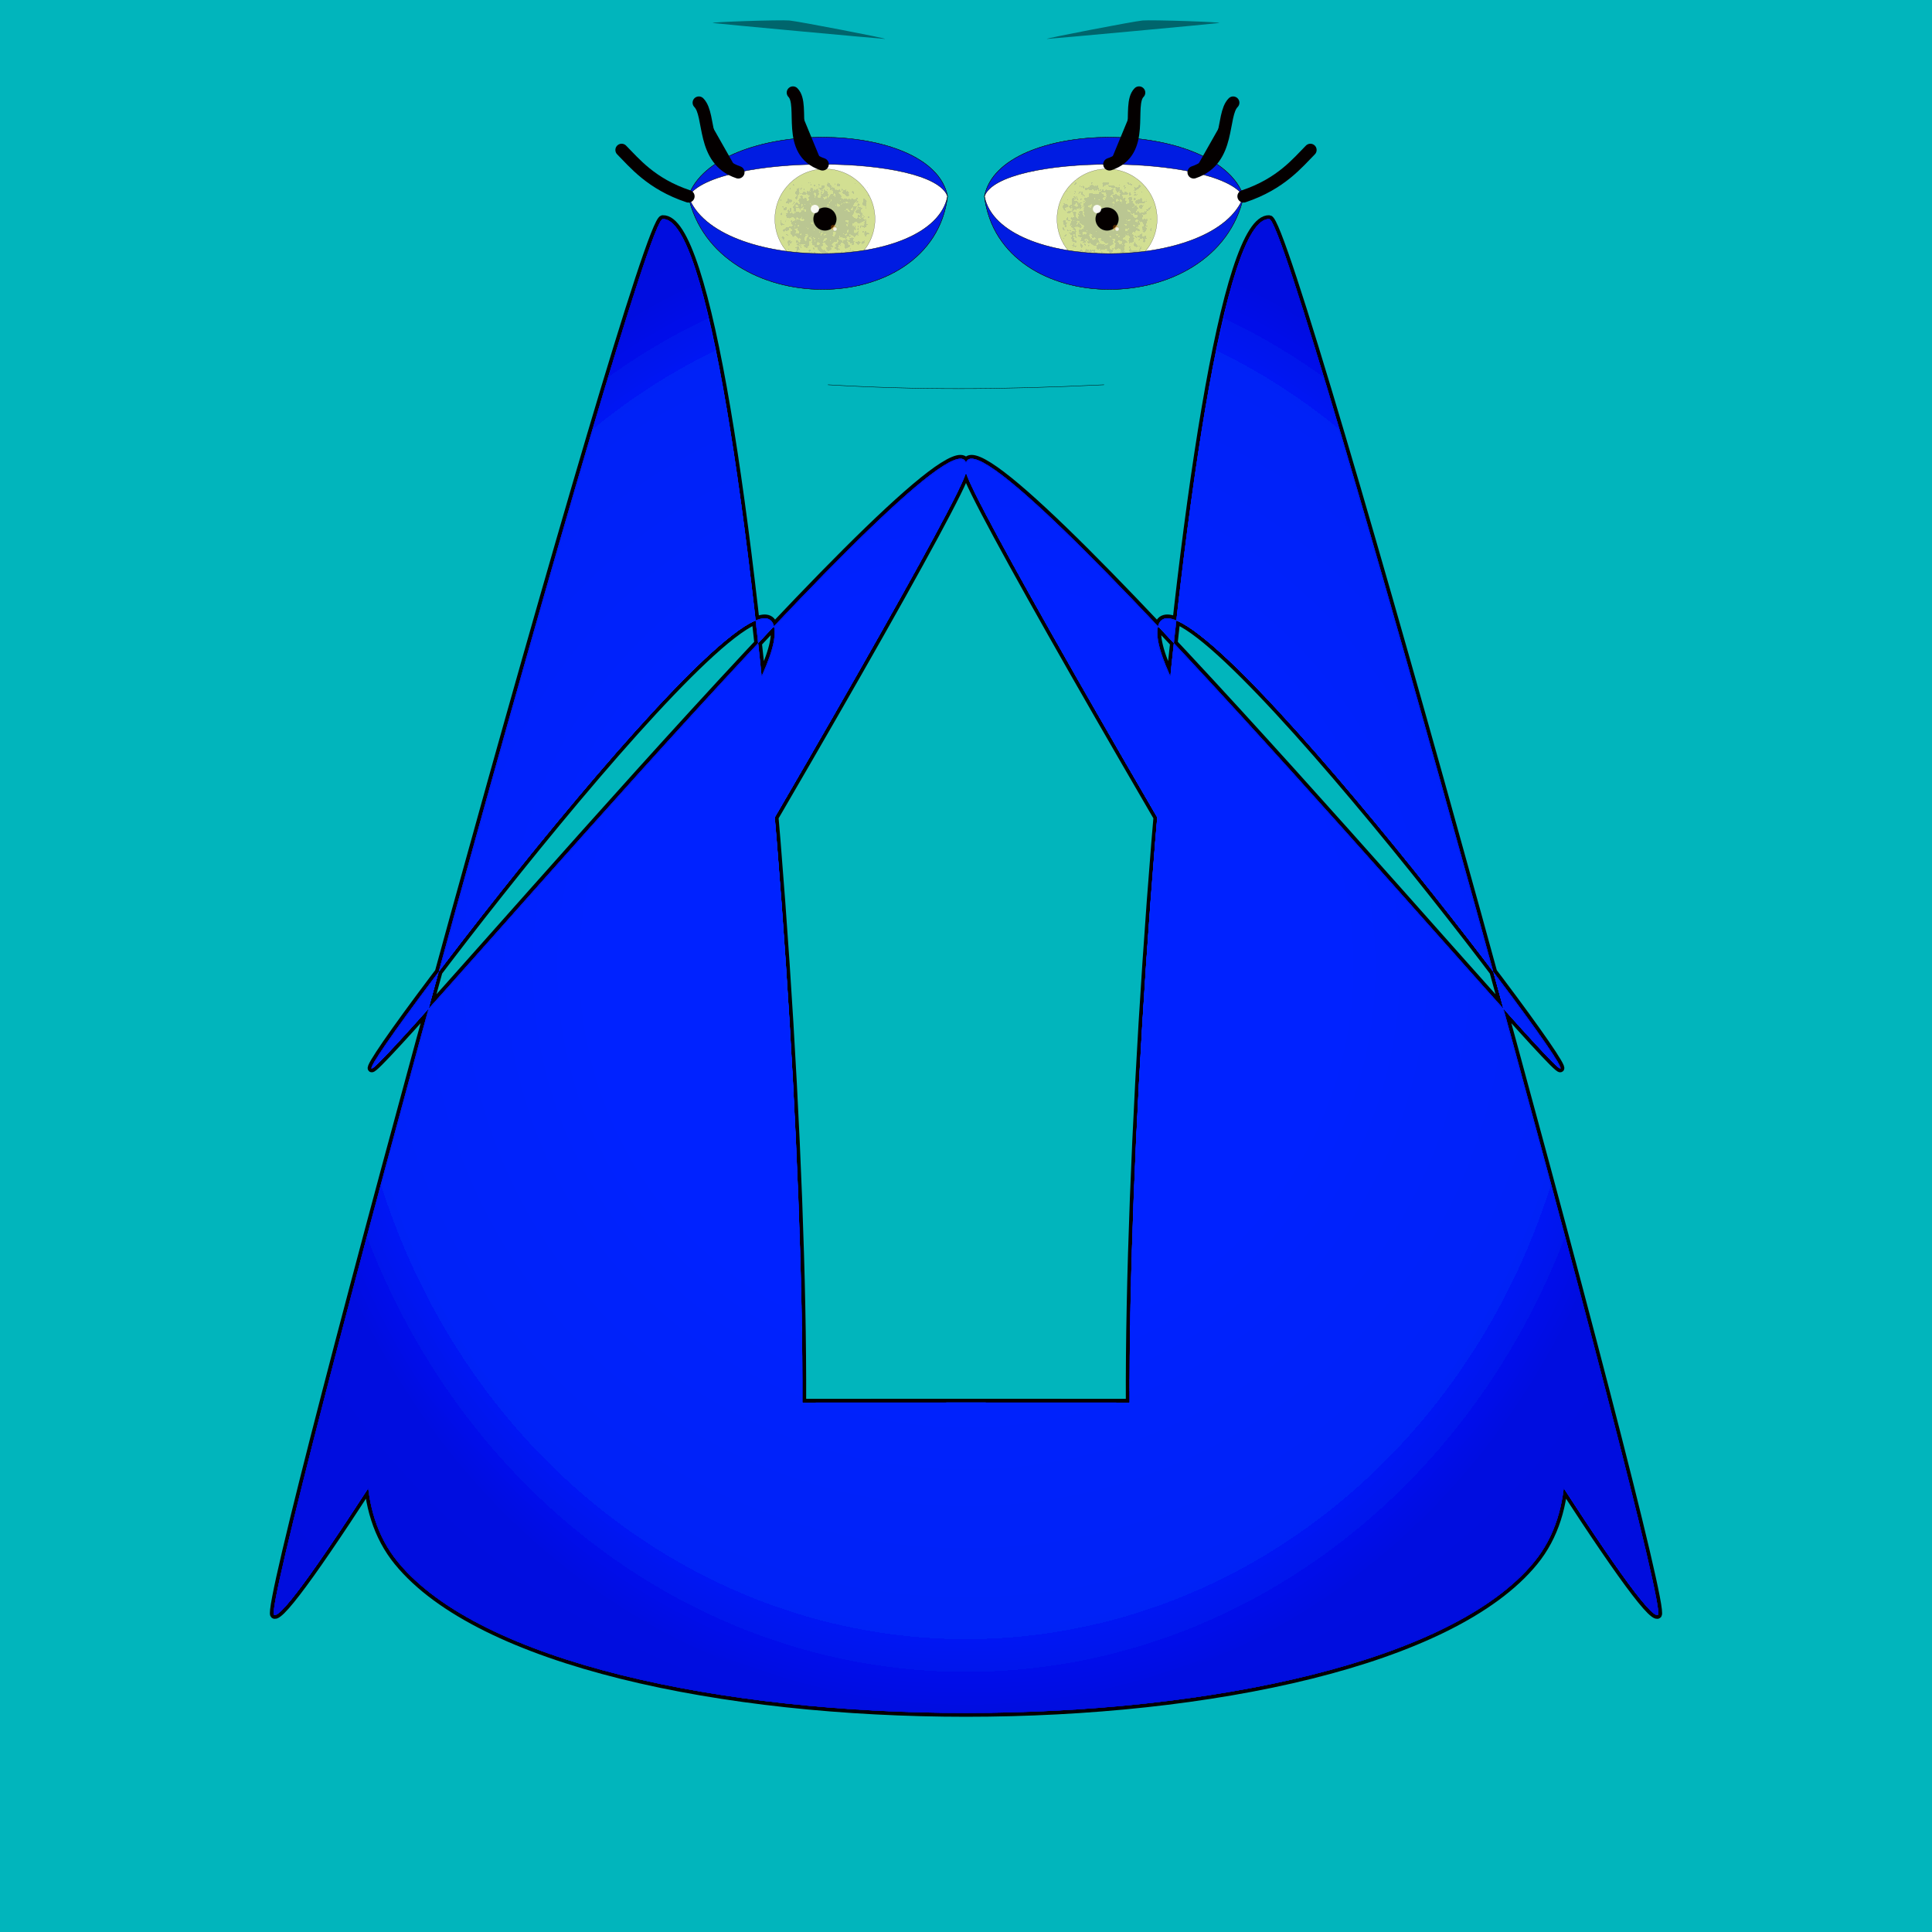
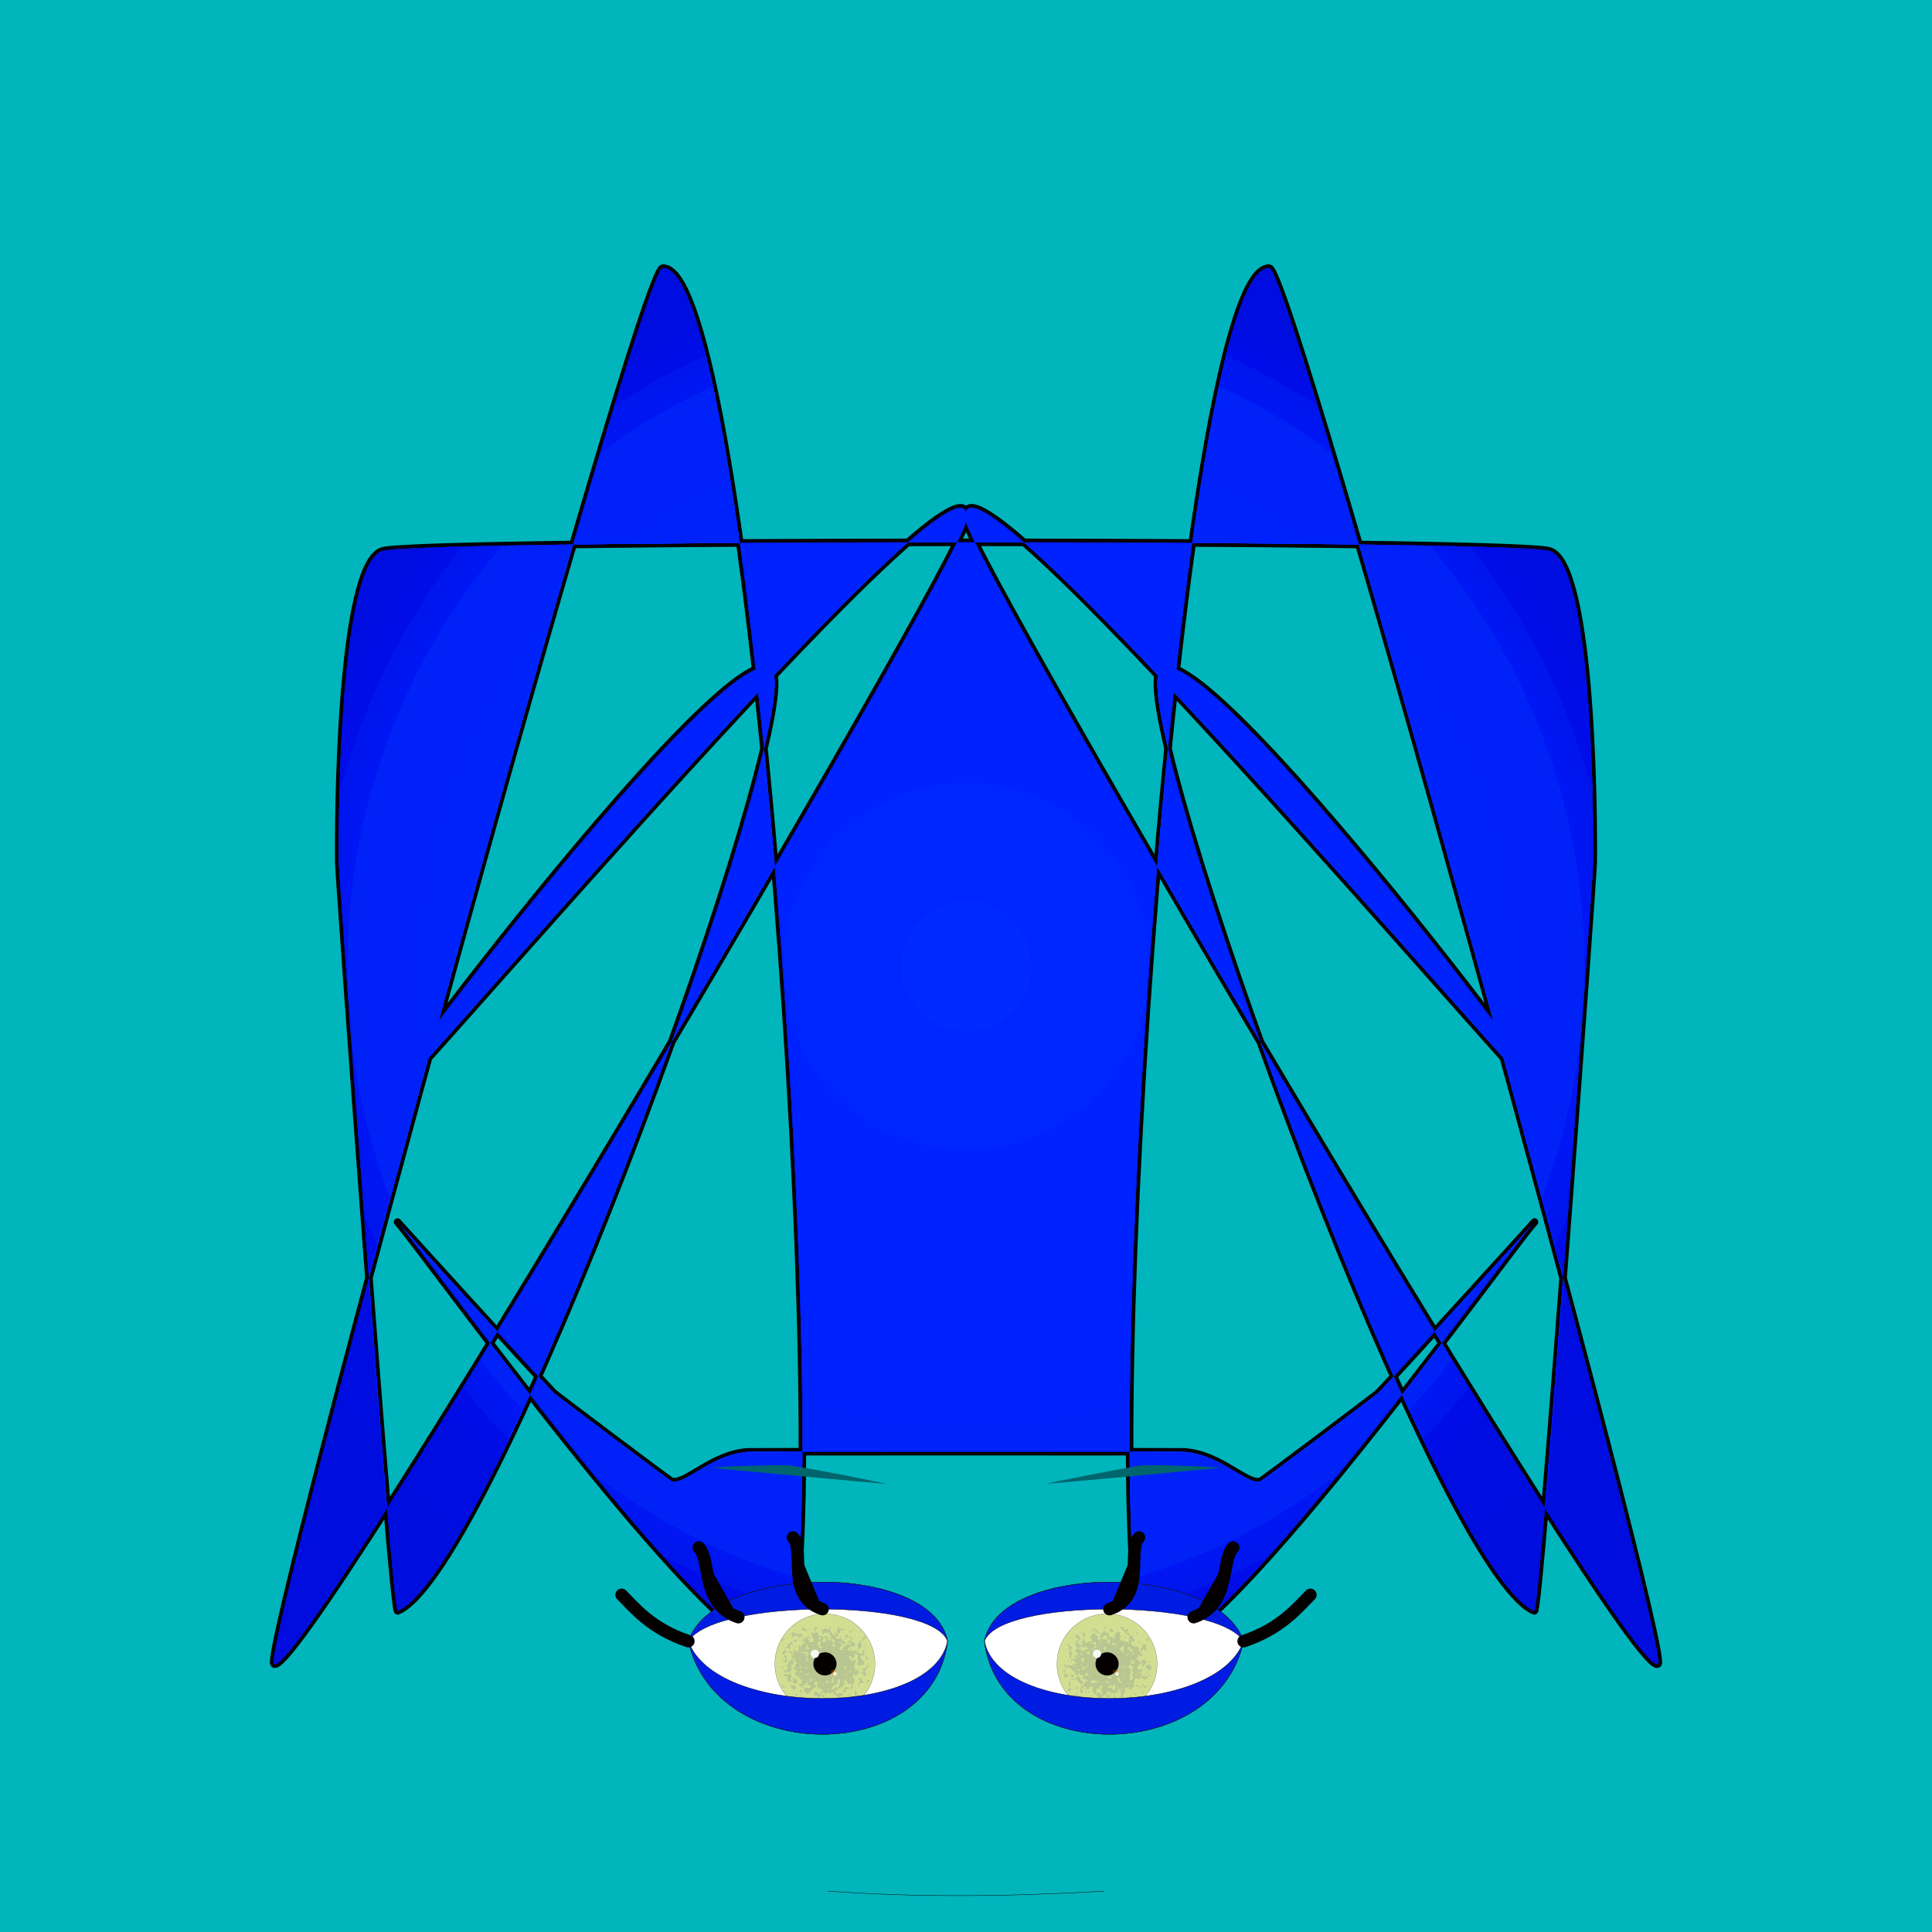
<svg xmlns="http://www.w3.org/2000/svg" viewBox="0 0 10000 10000">
  <rect width="10000" height="10000" fill="#01b5bc" />
-   <g transform="translate(0,-254.14) scale(1, 1)">
+   <g transform="translate(0,0.01) scale(1, 1)">
    <defs>
      <mask id="av-pattern">
        <g>
          <g transform="translate(662.43, -3752.64)">
            <g transform="scale(0 0) rotate(139 6201223355.47 6201223355.47)">
              <path d="m308.65 22.47c1.1 11.91 2.33 16.6 5.35 20.39 3.01 3.8 5.68 5.95 11.61 9.36 5.92 3.41 13.96 6.07 34.95 11.56 21 5.5 32.84 4.24 51.5-5.46 18.65-9.7 26.15-17.05 32.57-31.95s-8.42-19.35-64.54-19.35-72.55 3.55-71.44 15.45m-181.69 18.06c7.92-26.34-3.85-33.79-51.15-32.4-47.31 1.4-49.67 9.27-10.29 34.21 39.39 24.94 53.52 24.53 61.44-1.81m333.3 41.19c2.73 23.68 7.24 35.41 19.59 50.98 12.34 15.58 16.03 4.05 16.03-50.1 0-54.16-2.59-70.33-11.24-70.33-8.66 0-13.16 4.45-19.58 19.35-6.43 14.9-7.53 26.42-4.8 50.1m-295.77 0.85c15.09 6.19 27.18 6.45 52.56 1.15s36.85-11.13 49.85-25.35c13.01-14.22 16.56-22.02 15.46-33.92s-15.11-15.46-60.88-15.46-61.42 7.54-68.02 32.77c-6.6 25.24-4.07 34.62 11.03 40.81m264.03 14.32c21.39 13.97 26.96 11.08 24.23-12.6s-9.12-27.86-27.77-18.15c-18.66 9.7-17.84 16.77 3.54 30.75m-378.69 35.46c30.81-6.27 42.18-12.28 49.44-26.12s-1.94-25.34-40.01-49.99c-38.07-24.66-49.45-18.65-49.45 26.12 0 44.76 9.21 56.26 40.02 49.99m328.95-14.79c24.55 32.67 34.31 44.25 42.42 50.34s17.07 7.07 38.99 4.25c21.91-2.82 24.81-8.58 12.62-25.05-12.2-16.47-22.23-25.56-43.61-39.54-21.39-13.98-34.05-19.79-55.05-25.29-20.99-5.49-19.93 2.62 4.63 35.29m-248.69 32.89c19.61 17.13 27.07 14.19 32.45-12.82 5.38-27 2.48-36.91-12.62-43.1-15.09-6.18-20.39-7.37-23.02-5.16s-5.58 7-12.84 20.84-3.57 23.1 16.03 40.24m41.42 39.71c4.09 6.21 6.3 8.65 9.62 10.61 3.32 1.95 6.14 2.99 12.25 4.51s9.5-1.21 14.71-11.87c5.22-10.66 10.37-23.2 22.39-54.53s8.03-39.1-17.35-33.8-34.56 14.95-39.94 41.95c-5.39 27.01-5.77 36.93-1.68 43.13m147.02-82.45c4.26 35.03 13.37 45.8 39.58 46.85 26.22 1.04 26.72-8.4 2.16-41.07s-33.66-43.44-39.58-46.85-6.42 6.04-2.16 41.07m-46.8 49.75c32.04-7.76 40.42-20.23 36.42-54.21-3.99-33.99-6.09-45.27-9.11-49.07-3.01-3.79-7.8-0.68-20.81 13.53-13 14.22-20.48 27.83-32.5 59.15-12.02 31.33-6.04 38.37 26 30.6m-53.42 62.96c2.88 3.32 7.32 7.56 19.3 18.44 11.98 10.89 21.41 15.43 41.01 19.74 19.6 4.32 26.08 4.52 28.16 0.85 2.09-3.67 3-14.4 3.98-46.62 0.97-32.23-8.38-39.85-40.69-33.13-32.3 6.72-43.51 11.91-48.73 22.57s-5.91 14.83-3.03 18.15m154.9-2.71c35.3-25.09 43.43-34.4 35.32-40.49s-18.29-7.91-44.24-7.91-34.08 9.31-35.31 40.49c-1.24 31.18 8.93 33 44.23 7.91m-286.95 1.7c54.5-14.17 69.56-20.25 65.47-26.46-4.09-6.2-11.16-13.18-30.77-30.32-19.6-17.13-34.66-20.38-65.47-14.11s-40.02 17.47-40.02 48.71 16.28 36.34 70.79 22.18m250.35 66.02c7.81 13.01 22.63 9.53 64.41-15.13 41.78-24.67 57.02-37.67 66.26-56.54 9.24-18.86 5.6-23.97-15.85-22.21-21.44 1.76-38.39 9.78-73.69 34.86-35.3 25.09-46.47 33.68-48.56 37.35-2.08 3.67-0.37 8.66 7.43 21.67m-283.27 1.27c28.69 14.85 45.47 8.88 72.94-25.93 27.48-34.81 18.9-41.27-37.26-28.08-56.17 13.18-72.94 19.14-72.94 25.93 0 6.78 8.57 13.24 37.26 28.08m297.76 36.35c2.43 6.26 13.37 10.3 47.56 17.57s45.94-1.97 51.1-40.17-5.78-42.24-47.56-17.57c-41.78 24.66-53.54 33.9-51.1 40.17m-238.42-3.9c7.07 7.98 14.02 4.79 30.19-13.87 16.17-18.65 25.44-29.7 40.33-48.02 14.88-18.32 18.47-24.78 15.59-28.1s-5.57-4.76-11.68-6.28-16.64 8.13-45.77 41.96-35.72 46.32-28.66 54.31m364.35 38.56c14.32 9.23 18.71-7.86 19.1-74.33 0.39-66.46-2.35-80.62-11.9-61.59s-13.95 36.12-19.1 74.32c-5.16 38.2-2.42 52.37 11.9 61.6m-356.89-12.32c1.57 2.42 6.4 4.95 21 11.02 14.61 6.06 18.97-0.23 18.97-27.37s-4.83-29.67-21-11.01c-16.17 18.65-20.53 24.95-18.97 27.36m50.54-22.03c0.93 27.54 8.95 25.32 34.89-9.66 25.94-34.97 30.11-48.66 18.12-59.55-11.98-10.88-20-8.66-34.89 9.66s-19.05 32.02-18.12 59.55m23.3 57.04c4.83 9.27 8.79 13.37 17.21 17.79s14.37 5.48 25.9 4.61c11.53-0.86 23.56-7.55 52.31-29.08 28.74-21.53 37.72-28.88 39.05-31.95 1.32-3.07 0.99-5.86-1.45-12.13-2.43-6.26-5.49-12.02-13.3-25.03-7.81-13.02-16-18.2-35.59-22.51-19.6-4.32-32.93 4.95-57.93 40.32-25.01 35.36-31.04 48.7-26.2 57.98m-165.27-40.42c13.23 16.51 21.17 24.11 34.54 33.02s20.57 7.43 31.3-6.46c10.73-13.88 13.47-18.75 11.9-21.17-1.56-2.41-4.14-5.52-11.21-13.5s-17.75-14.8-46.45-29.64c-28.69-14.85-37.26-15.19-37.26-1.49s3.95 22.73 17.18 39.24m28.99 51.22c8.91 15.27 12.9 17.93 17.36 11.57s1.8-10.92-11.57-19.84c-13.37-8.91-14.7-7.01-5.79 8.27m-15.72 59.48c15.62-26.79 17.63-39.35 8.72-54.63-8.91-15.27-15.52-24.77-28.75-41.28s-17.18-3.95-17.18 54.63c0 58.57 1.95 76.06 8.46 76.06 6.52 0 13.13-8 28.75-34.78m95.22-6.43c27.42-30.9 33.89-43.02 28.12-52.69-5.76-9.67-12.12-14.49-27.66-20.95-15.53-6.46-23.38-4.24-34.11 9.64-10.73 13.89-15.27 19.94-19.73 26.3s-10.46 16.26-26.08 43.05c-15.62 26.78-12.91 34.79 11.79 34.79 24.69 0 40.26-9.23 67.67-40.14m287.95-7.69c40.24-35.6 48.19-48.95 34.57-58.03s-28.1-13.51-62.95-19.24-42.8 7.61-34.57 58.03c8.23 50.41 22.71 54.83 62.95 19.24m-141.04 17.06c18.02 27.34 28.84 35.51 47.05 35.51s21.41-14.6 13.93-63.47c-7.48-48.88-18.3-57.05-47.04-35.52-28.75 21.53-31.95 36.13-13.94 63.48m-65.23 4.31c0.47 26.48 9.29 34.39 38.38 34.39 29.08 0 32.39-8.17 14.37-35.51-18.02-27.35-26.84-35.26-38.37-34.39-11.53 0.86-14.84 9.03-14.38 35.51m-12.16-0.51c-0.46-26.48-3.11-35.71-11.53-40.13-8.41-4.42-19.12 3.49-46.54 34.39-27.41 30.91-24.76 40.14 11.53 40.14 36.3 0 47-7.91 46.54-34.4m234.19-13.57c-39.53 35.45-39.32 46.04 0.91 46.04s52.03-10.59 51.33-46.04c-0.7-35.44-12.71-35.44-52.24 0" fill="#efefef" />
            </g>
          </g>
        </g>
      </mask>
      <radialGradient id="av-gradox" cx="50%" cy="50%" r="50%" fx="50%" fy="50%" spreadMethod="pad">
        <stop offset="89%" stop-color="#001ce2" />
        <stop offset="100%" stop-color="#0008ce" />
      </radialGradient>
      <filter id="av-light">
        <feDiffuseLighting in="SourceGraphic" result="light" lighting-color="white">
-           <fePointLight x="5000" y="5254.15" z="476.19" />
+           <fePointLight x="5000" y="5000" z="476.19" />
        </feDiffuseLighting>
        <feComposite in="SourceGraphic" in2="light" operator="arithmetic" k1="0.9" k2="1.1" k3="0" k4="0" />
      </filter>
-       <path id="av-bp" d="M6127.86,7514.82C6101.86 7513.33, 3898.14 7513.33, 3872.14 7514.82C3684.94 7525.58, 3546.87 7688.76, 3475.86 7667.24C3466 7664.25, 2880.11 7223.14, 2866.21 7209.99C2830.08 7175.8, 2027.33 6293.36, 2058.41 6325.99C2171.97 6445.23, 3957.76 8950.2, 4085.52 8490.27C4323.56 7633.35, 3892.99 1366.63, 3430.14 1387.79C3312.47 1393.17, 1349.01 8554.37, 1418.27 8612.2C1550.63 8722.72, 4956.31 2937.57, 5000 2698.55C5110.75 2092.66, 2148.22 5601.41, 1936.48 5777.31C1724.74 5953.21, 3983.25 2974.33, 4009.31 3521.58C4035.73 4076.37, 1206.42 7294.33, 2058.41 8337.86C2910.4 9381.39, 7089.6 9381.39, 7941.59 8337.86C8793.58 7294.33, 5964.27 4076.37, 5990.69 3521.58C6016.75 2974.33, 8275.26 5953.21, 8063.52 5777.31C7851.78 5601.41, 4889.25 2092.66, 5000 2698.55C5043.69 2937.57, 8449.37 8722.72, 8581.73 8612.2C8650.99 8554.37, 6687.53 1393.17, 6569.86 1387.79C6107.01 1366.63, 5676.44 7633.35, 5914.48 8490.27C6042.24 8950.2, 7828.03 6445.23, 7941.59 6325.99C7972.67 6293.36, 7169.92 7175.8, 7133.79 7209.99C7119.89 7223.14, 6534 7664.25, 6524.14 7667.24C6453.13 7688.76, 6315.06 7525.58, 6127.86 7514.82" />
+       <path id="av-bp" d="M6127.86,7514.82C6101.86 7513.33, 3898.14 7513.33, 3872.14 7514.82C3684.94 7525.58, 3546.87 7688.76, 3475.86 7667.24C3466 7664.25, 2880.11 7223.14, 2866.21 7209.99C2830.08 7175.8, 2027.33 6293.36, 2058.41 6325.99C2171.97 6445.23, 3957.76 8950.2, 4085.52 8490.27C4323.56 7633.35, 3892.99 1366.63, 3430.14 1387.79C3312.47 1393.17, 1349.01 8554.37, 1418.27 8612.2C1550.63 8722.72, 4956.31 2937.57, 5000 2698.55C5110.75 2092.66, 2148.22 5601.41, 1936.48 5777.31C1724.74 5953.21, 3983.25 2974.33, 4009.31 3521.58C4035.73 4076.37, 2547.15 8133.12, 2058.41 8337.86C2029.66 8349.9, 1754.56 4536.48, 1753.59 4466.55C1750.83 4267.52, 1754.98 2909.56, 1982.21 2850.96C2209.44 2792.36, 7790.56 2792.36, 8017.79 2850.96C8245.02 2909.56, 8249.17 4267.52, 8246.41 4466.55C8245.44 4536.48, 7970.34 8349.9, 7941.59 8337.86C7452.85 8133.12, 5964.27 4076.37, 5990.69 3521.58C6016.75 2974.33, 8275.26 5953.21, 8063.52 5777.31C7851.78 5601.41, 4889.25 2092.66, 5000 2698.55C5043.69 2937.57, 8449.37 8722.72, 8581.73 8612.2C8650.99 8554.37, 6687.53 1393.17, 6569.86 1387.79C6107.01 1366.63, 5676.44 7633.35, 5914.48 8490.27C6042.24 8950.2, 7828.03 6445.23, 7941.59 6325.99C7972.67 6293.36, 7169.92 7175.8, 7133.79 7209.99C7119.89 7223.14, 6534 7664.25, 6524.14 7667.24C6453.13 7688.76, 6315.06 7525.58, 6127.86 7514.82" />
    </defs>
    <use href="#av-bp" stroke-width="39.22" stroke="#040000" fill="#001ce2" />
    <g filter="url(#av-light)">
      <use href="#av-bp" fill="#001ce2" />
      <use href="#av-bp" fill="url(#av-gradox)" />
      <use href="#av-bp" fill="#ff75ec" mask="url(#av-pattern)" />
    </g>
    <g id="av-face">
      <defs>
        <clipPath id="av-eye-left-clip">
-           <path d="M3562.95 1270.28 C3705.01 862.77,4825.67 862.77,4904.59 1270.28 C4825.67 1912.8,3705.01 1912.8,3562.95 1270.28 Z" />
+           <path d="M3562.95 8494.69 C3705.01 8087.18,4825.67 8087.18,4904.59 8494.69 C4825.67 9137.21,3705.01 9137.21,3562.95 8494.69 Z" />
        </clipPath>
        <clipPath id="av-eye-right-clip">
-           <path d="M6437.05 1270.28 C6294.99 862.77,5174.33 862.77,5095.41 1270.28 C5174.33 1912.8,6294.99 1912.8,6437.05 1270.28 Z" />
+           <path d="M6437.05 8494.69 C6294.99 8087.18,5174.33 8087.18,5095.41 8494.69 C5174.33 9137.21,6294.99 9137.21,6437.05 8494.69 Z" />
        </clipPath>
        <filter id="av-eye-noise">
          <feTurbulence type="fractalNoise" stitchTiles="stitch" baseFrequency="0.042 0.042" numOctaves="5" seed="58" result="warp" />
          <feDisplacementMap xChannelSelector="R" yChannelSelector="G" scale="350.71" in="SourceGraphic" in2="warp" />
        </filter>
      </defs>
      <g id="av-mouth" data-family="0">
-         <path d="M4285.32 2245.7 C4728.14 2272.32,5170.34 2272.32,5714.68 2245.7" fill="none" stroke="#040000" stroke-width="1.96" stroke-linejoin="round" />
+         <path d="M4285.32 9788.48 C4728.14 9819.57,5170.34 9819.57,5714.68 9788.48" fill="none" stroke="#040000" stroke-width="1.96" stroke-linejoin="round" />
      </g>
-       <g id="av-eye-left" transform="rotate(0,4269.86,1387.79)">
-         <path class="av-eyeball" d="M3562.95 1270.28 C3705.01 862.77,4825.67 862.77,4904.59 1270.28 C4825.67 1912.8,3705.01 1912.8,3562.95 1270.28 Z" fill="#ffffff" stroke="#040000" stroke-width="1.96" />
+       <g id="av-eye-left" transform="rotate(0,4269.86,8612.2)">
+         <path class="av-eyeball" d="M3562.95 8494.69 C3705.01 8087.18,4825.67 8087.18,4904.59 8494.69 C4825.67 9137.21,3705.01 9137.21,3562.95 8494.69 Z" fill="#ffffff" stroke="#040000" stroke-width="1.96" />
        <g clip-path="url(#av-eye-left-clip)">
-           <circle class="av-iris" cx="4269.86" cy="1387.79" r="259.22" fill="#d2df92" stroke="#040000" stroke-width="0.8" />
-           <ellipse class="av-iris-shade" cx="4269.86" cy="1387.79" rx="188.47" ry="157.06" fill="#000092" opacity="0.114" filter="url(#av-eye-noise)" />
-           <circle class="av-pupil" cx="4269.86" cy="1387.79" r="59.89" fill="#040000" />
-           <circle class="av-highlight" cx="4218.02" cy="1335.95" r="21.6" fill="#ffffff" opacity="0.9" />
-           <circle class="av-highlight" cx="4313.06" cy="1430.99" r="13.64" fill="#fe8100" opacity="0.3" />
-           <circle class="av-highlight" cx="4321.7" cy="1439.63" r="9.26" fill="#ffffff" opacity="0.8" />
+           <circle class="av-iris" cx="4269.86" cy="8612.2" r="259.22" fill="#d2df92" stroke="#040000" stroke-width="0.8" />
+           <ellipse class="av-iris-shade" cx="4269.86" cy="8612.2" rx="188.47" ry="157.06" fill="#000092" opacity="0.114" filter="url(#av-eye-noise)" />
+           <circle class="av-pupil" cx="4269.86" cy="8612.2" r="59.89" fill="#040000" />
+           <circle class="av-highlight" cx="4218.02" cy="8560.36" r="21.6" fill="#ffffff" opacity="0.9" />
+           <circle class="av-highlight" cx="4313.06" cy="8655.4" r="13.64" fill="#fe8100" opacity="0.3" />
+           <circle class="av-highlight" cx="4321.7" cy="8664.04" r="9.26" fill="#ffffff" opacity="0.8" />
        </g>
-         <path class="av-upper-lid" d="M3562.95 1270.28 C3705.01 862.77,4825.67 862.77,4904.59 1270.28 C4825.67 1049.15,3705.01 1049.15,3562.95 1270.28 Z" fill="#001ce2" stroke="#040000" stroke-width="1.96" />
-         <path class="av-lower-lid" d="M3562.95 1270.28 C3705.01 1912.8,4825.67 1912.8,4904.59 1270.28 C4825.67 1665.87,3705.01 1665.87,3562.95 1270.28 Z" fill="#001ce2" stroke="#040000" stroke-width="1.96" />
-         <path class="av-lash" d="M3562.95 1270.28 C3369 1205.63, 3282.17 1095.07, 3217.52 1030.42" stroke="#040000" stroke-width="64.65" stroke-linecap="round" fill="#040000" />
-         <path class="av-lash" d="M3821.42 1145.9 C3627.47 1081.25, 3681.86 850.33, 3617.21 785.68" stroke="#040000" stroke-width="64.65" stroke-linecap="round" fill="#040000" />
-         <path class="av-lash" d="M4257.45 1104.44 C4063.5 1039.79, 4169 798.19, 4104.35 733.54" stroke="#040000" stroke-width="64.65" stroke-linecap="round" fill="#040000" />
+         <path class="av-upper-lid" d="M3562.95 8494.69 C3705.01 8087.18,4825.67 8087.18,4904.59 8494.69 C4825.67 8273.56,3705.01 8273.56,3562.95 8494.69 Z" fill="#001ce2" stroke="#040000" stroke-width="1.96" />
+         <path class="av-lower-lid" d="M3562.95 8494.69 C3705.01 9137.21,4825.67 9137.21,4904.59 8494.69 C4825.67 8890.28,3705.01 8890.28,3562.95 8494.69 Z" fill="#001ce2" stroke="#040000" stroke-width="1.96" />
+         <path class="av-lash" d="M3562.95 8494.69 C3369 8430.04, 3282.17 8319.48, 3217.52 8254.83" stroke="#040000" stroke-width="64.65" stroke-linecap="round" fill="#040000" />
+         <path class="av-lash" d="M3821.42 8370.31 C3627.47 8305.66, 3681.86 8074.74, 3617.21 8010.09" stroke="#040000" stroke-width="64.65" stroke-linecap="round" fill="#040000" />
+         <path class="av-lash" d="M4257.45 8328.85 C4063.5 8264.2, 4169 8022.6, 4104.35 7957.95" stroke="#040000" stroke-width="64.65" stroke-linecap="round" fill="#040000" />
      </g>
-       <g id="av-eye-right" transform="rotate(0,5730.14,1387.79)">
-         <path class="av-eyeball" d="M6437.05 1270.28 C6294.99 862.77,5174.33 862.77,5095.41 1270.28 C5174.33 1912.8,6294.99 1912.8,6437.05 1270.28 Z" fill="#ffffff" stroke="#040000" stroke-width="1.96" />
+       <g id="av-eye-right" transform="rotate(0,5730.14,8612.2)">
+         <path class="av-eyeball" d="M6437.05 8494.69 C6294.99 8087.18,5174.33 8087.18,5095.41 8494.69 C5174.33 9137.21,6294.99 9137.21,6437.05 8494.69 Z" fill="#ffffff" stroke="#040000" stroke-width="1.96" />
        <g clip-path="url(#av-eye-right-clip)">
-           <circle class="av-iris" cx="5730.14" cy="1387.79" r="259.22" fill="#d2df92" stroke="#040000" stroke-width="0.8" />
-           <ellipse class="av-iris-shade" cx="5730.14" cy="1387.79" rx="188.47" ry="157.06" fill="#000092" opacity="0.114" filter="url(#av-eye-noise)" />
-           <circle class="av-pupil" cx="5730.14" cy="1387.79" r="59.89" fill="#040000" />
-           <circle class="av-highlight" cx="5678.3" cy="1335.95" r="21.6" fill="#ffffff" opacity="0.9" />
-           <circle class="av-highlight" cx="5773.34" cy="1430.99" r="13.64" fill="#fe8100" opacity="0.3" />
-           <circle class="av-highlight" cx="5781.98" cy="1439.63" r="9.26" fill="#ffffff" opacity="0.8" />
+           <circle class="av-iris" cx="5730.14" cy="8612.2" r="259.22" fill="#d2df92" stroke="#040000" stroke-width="0.8" />
+           <ellipse class="av-iris-shade" cx="5730.14" cy="8612.2" rx="188.47" ry="157.06" fill="#000092" opacity="0.114" filter="url(#av-eye-noise)" />
+           <circle class="av-pupil" cx="5730.14" cy="8612.2" r="59.89" fill="#040000" />
+           <circle class="av-highlight" cx="5678.3" cy="8560.36" r="21.6" fill="#ffffff" opacity="0.9" />
+           <circle class="av-highlight" cx="5773.34" cy="8655.4" r="13.64" fill="#fe8100" opacity="0.3" />
+           <circle class="av-highlight" cx="5781.98" cy="8664.04" r="9.26" fill="#ffffff" opacity="0.8" />
        </g>
-         <path class="av-upper-lid" d="M6437.05 1270.28 C6294.99 862.77,5174.33 862.77,5095.41 1270.28 C5174.33 1049.15,6294.99 1049.15,6437.05 1270.28 Z" fill="#001ce2" stroke="#040000" stroke-width="1.96" />
-         <path class="av-lower-lid" d="M6437.05 1270.28 C6294.99 1912.8,5174.33 1912.8,5095.41 1270.28 C5174.33 1665.87,6294.99 1665.87,6437.05 1270.28 Z" fill="#001ce2" stroke="#040000" stroke-width="1.96" />
-         <path class="av-lash" d="M6437.05 1270.28 C6631 1205.63, 6717.83 1095.07, 6782.48 1030.42" stroke="#040000" stroke-width="64.65" stroke-linecap="round" fill="#040000" />
-         <path class="av-lash" d="M6178.58 1145.9 C6372.53 1081.25, 6318.14 850.33, 6382.79 785.68" stroke="#040000" stroke-width="64.65" stroke-linecap="round" fill="#040000" />
-         <path class="av-lash" d="M5742.55 1104.44 C5936.5 1039.79, 5831 798.19, 5895.65 733.54" stroke="#040000" stroke-width="64.65" stroke-linecap="round" fill="#040000" />
+         <path class="av-upper-lid" d="M6437.05 8494.69 C6294.99 8087.18,5174.33 8087.18,5095.41 8494.69 C5174.33 8273.56,6294.99 8273.56,6437.05 8494.69 Z" fill="#001ce2" stroke="#040000" stroke-width="1.96" />
+         <path class="av-lower-lid" d="M6437.05 8494.69 C6294.99 9137.21,5174.33 9137.21,5095.41 8494.69 C5174.33 8890.28,6294.99 8890.28,6437.05 8494.69 Z" fill="#001ce2" stroke="#040000" stroke-width="1.96" />
+         <path class="av-lash" d="M6437.05 8494.69 C6631 8430.04, 6717.83 8319.48, 6782.48 8254.83" stroke="#040000" stroke-width="64.65" stroke-linecap="round" fill="#040000" />
+         <path class="av-lash" d="M6178.58 8370.31 C6372.53 8305.66, 6318.14 8074.74, 6382.79 8010.09" stroke="#040000" stroke-width="64.65" stroke-linecap="round" fill="#040000" />
+         <path class="av-lash" d="M5742.55 8328.85 C5936.5 8264.2, 5831 8022.6, 5895.65 7957.95" stroke="#040000" stroke-width="64.65" stroke-linecap="round" fill="#040000" />
      </g>
-       <path id="av-brow-left" d="M4580.81,455.62C4568.65 456.02, 3705.78 376.2, 3690.59 373.27C3664.42 368.22, 4039.35 355.87, 4086.48 360.23C4133.61 364.59, 4601.77 454.93, 4580.81 455.62" transform="translate(0,0) rotate(0,4135.7,407.93)" fill="#00656c" />
-       <path id="av-brow-right" d="M5419.19,455.62C5431.35 456.02, 6294.22 376.2, 6309.41 373.27C6335.58 368.22, 5960.65 355.87, 5913.52 360.23C5866.39 364.59, 5398.23 454.93, 5419.19 455.62" transform="translate(0,0) rotate(0,5864.3,407.93)" fill="#00656c" />
+       <path id="av-brow-left" d="M4580.81,7680.03C4568.65 7680.43, 3705.78 7600.61, 3690.59 7597.68C3664.42 7592.63, 4039.35 7580.28, 4086.48 7584.64C4133.61 7589, 4601.77 7679.34, 4580.81 7680.03" transform="translate(0,0) rotate(0,4135.7,7632.34)" fill="#00656c" />
+       <path id="av-brow-right" d="M5419.19,7680.03C5431.35 7680.43, 6294.22 7600.61, 6309.41 7597.68C6335.58 7592.63, 5960.65 7580.28, 5913.52 7584.64C5866.39 7589, 5398.23 7679.34, 5419.19 7680.03" transform="translate(0,0) rotate(0,5864.3,7632.34)" fill="#00656c" />
    </g>
  </g>
</svg>
